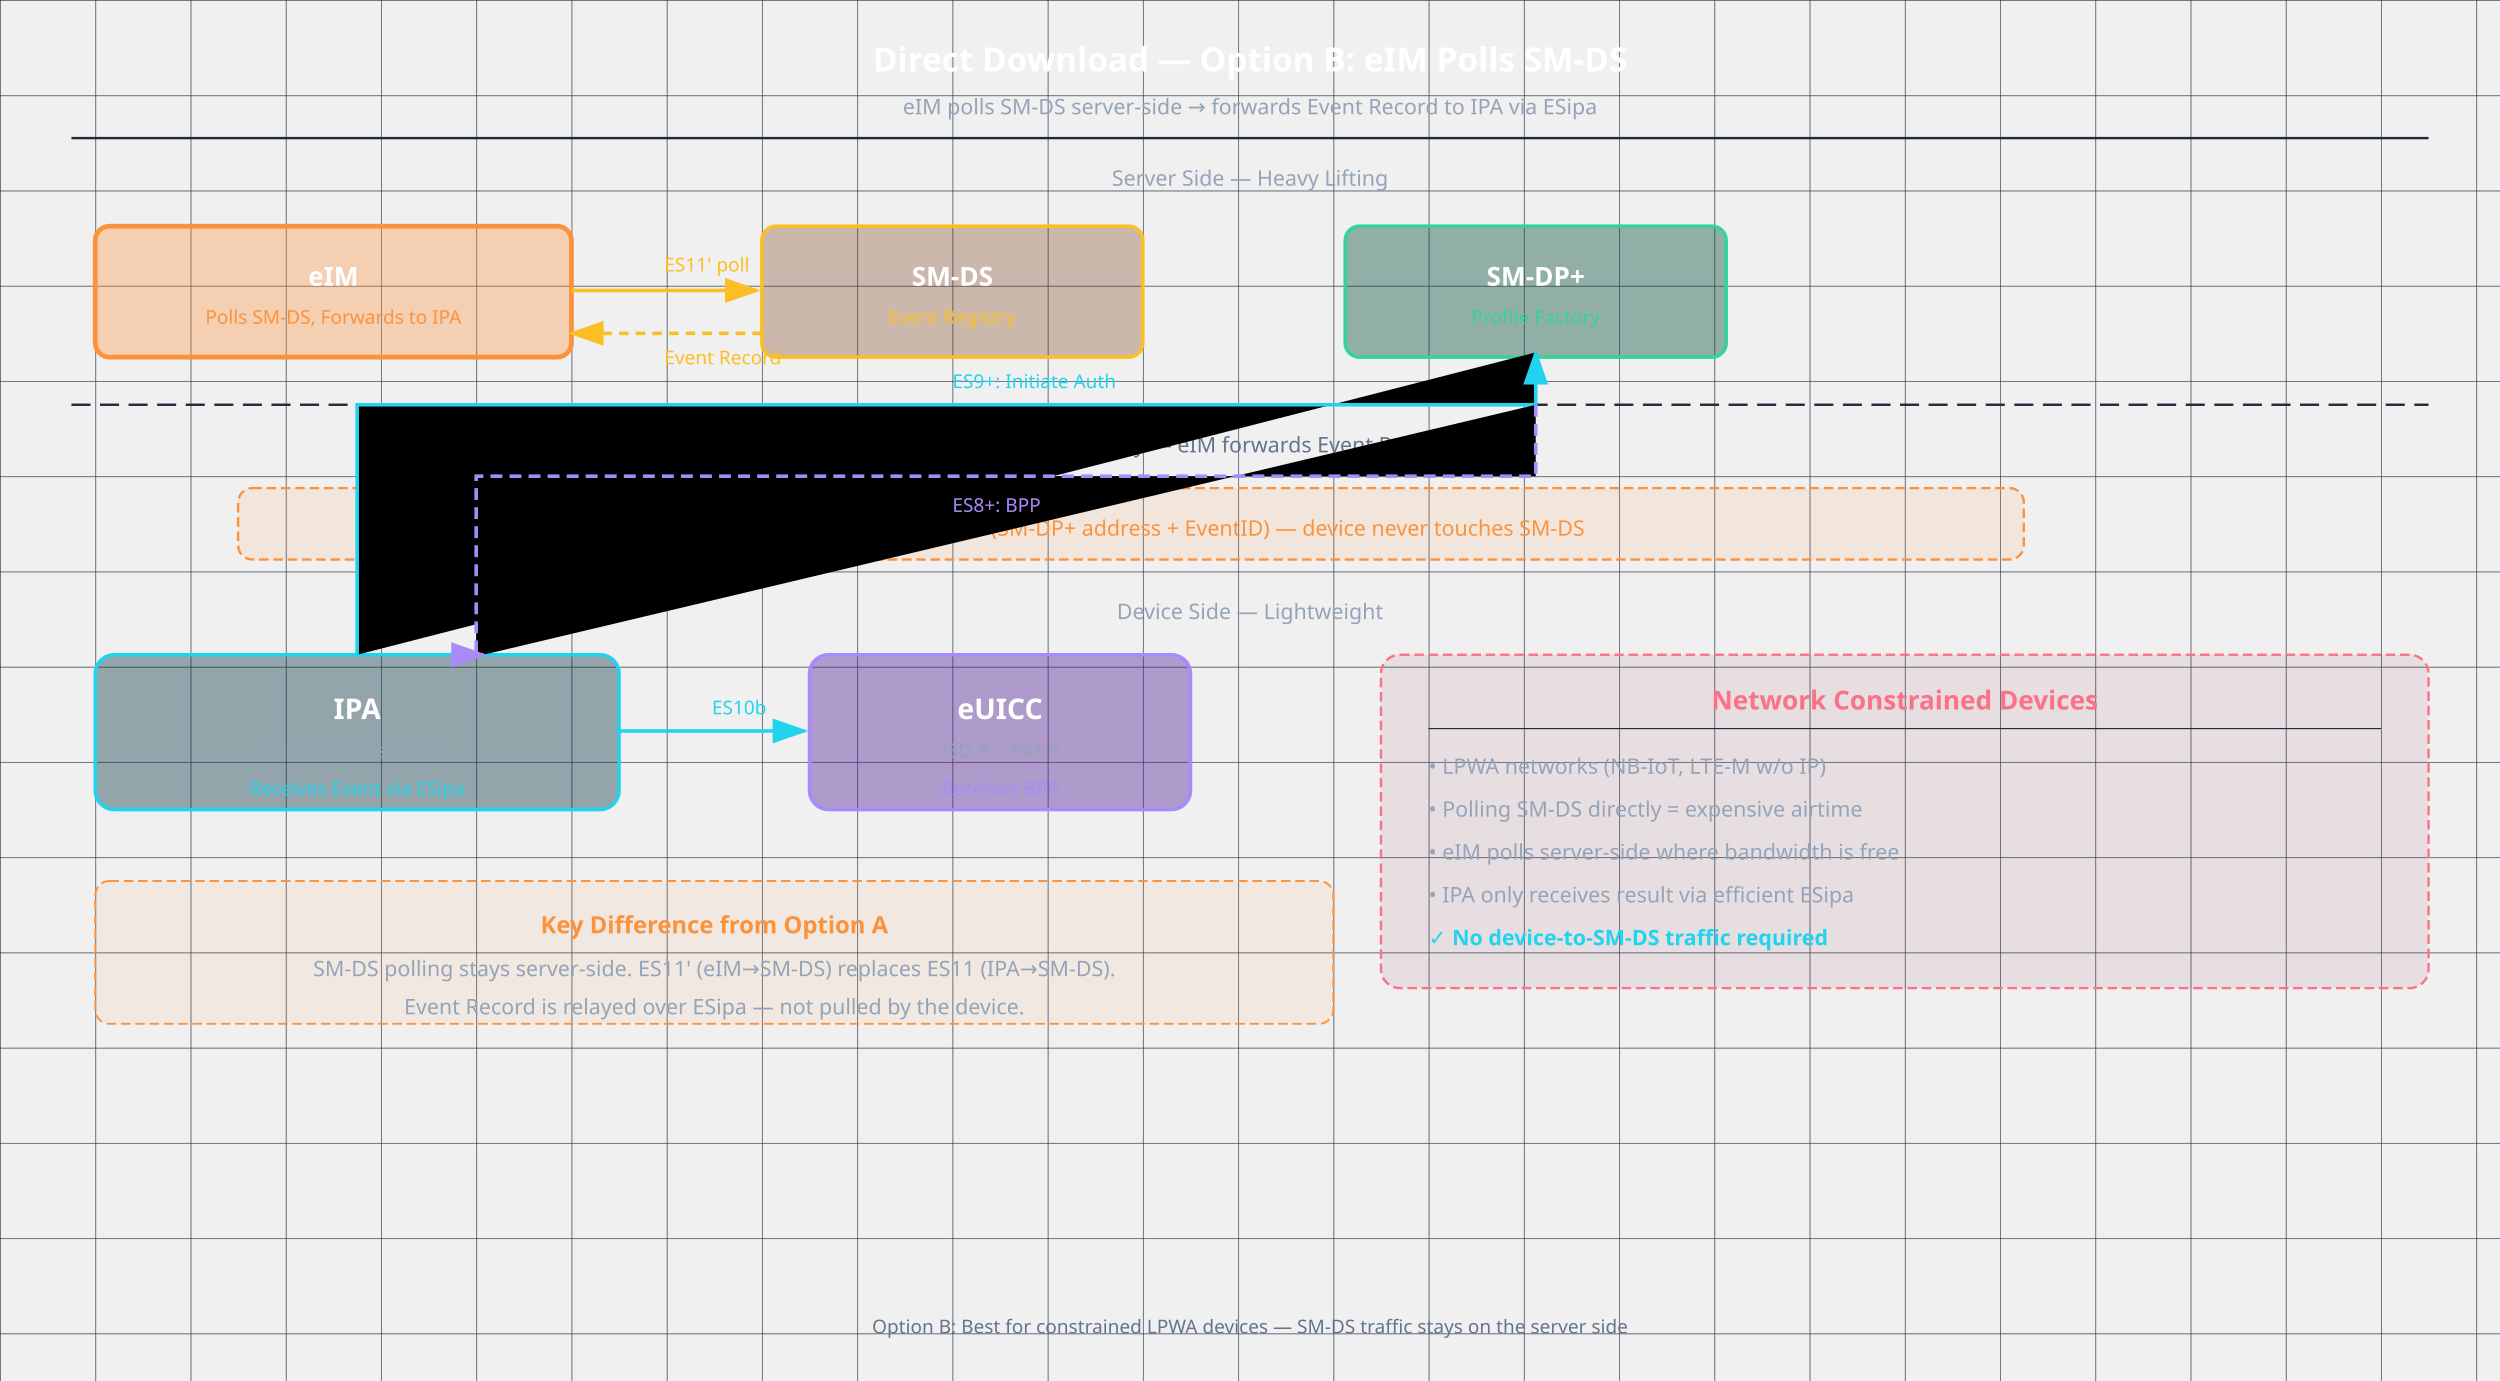
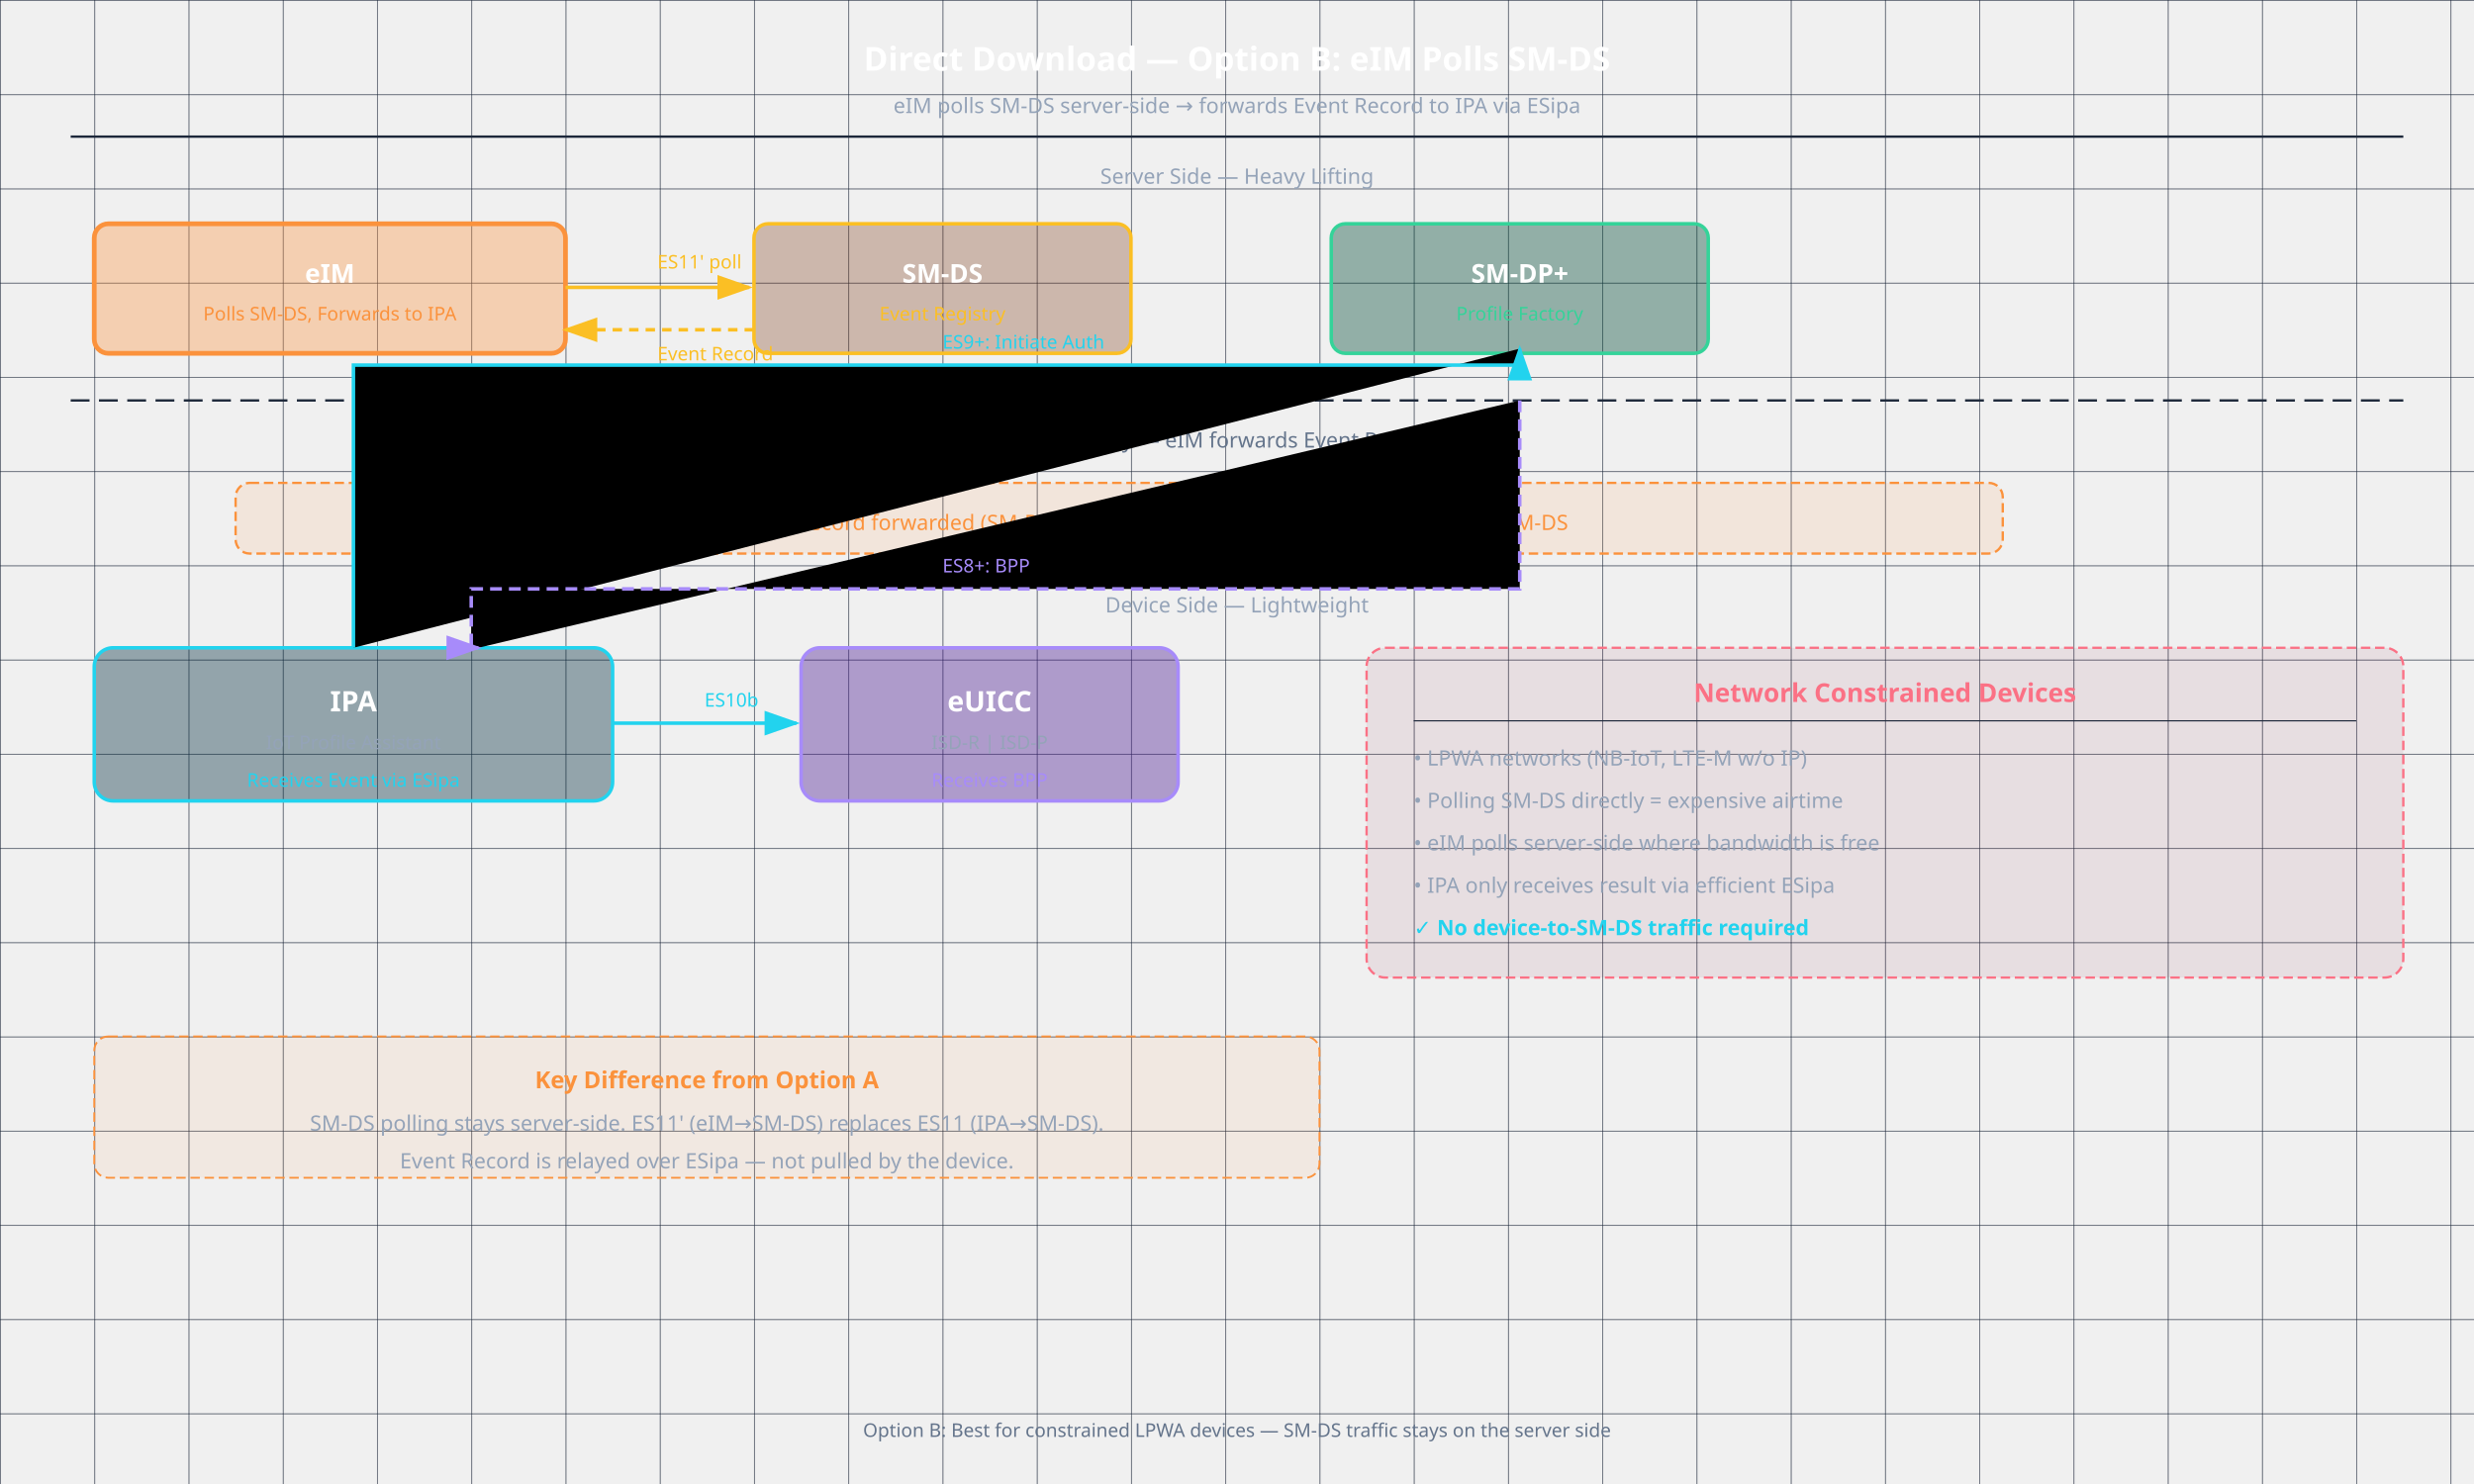
- <svg xmlns="http://www.w3.org/2000/svg" viewBox="0 0 1050 580">
+ <svg xmlns="http://www.w3.org/2000/svg" viewBox="0 0 1050 630">
  <style>text { font-family: system-ui, sans-serif; }</style>
  <defs>
    <marker id="eb-a" markerWidth="10" markerHeight="7" refX="9" refY="3.5" orient="auto">
      <polygon points="0 0, 10 3.5, 0 7" fill="#94a3b8" />
    </marker>
    <marker id="eb-ag" markerWidth="10" markerHeight="7" refX="9" refY="3.5" orient="auto">
      <polygon points="0 0, 10 3.5, 0 7" fill="#34d399" />
    </marker>
    <marker id="eb-ao" markerWidth="10" markerHeight="7" refX="9" refY="3.5" orient="auto">
      <polygon points="0 0, 10 3.5, 0 7" fill="#fb923c" />
    </marker>
    <marker id="eb-av" markerWidth="10" markerHeight="7" refX="9" refY="3.5" orient="auto">
      <polygon points="0 0, 10 3.5, 0 7" fill="#a78bfa" />
    </marker>
    <marker id="eb-ay" markerWidth="10" markerHeight="7" refX="9" refY="3.5" orient="auto">
      <polygon points="0 0, 10 3.5, 0 7" fill="#fbbf24" />
    </marker>
    <marker id="eb-acy" markerWidth="10" markerHeight="7" refX="9" refY="3.5" orient="auto">
      <polygon points="0 0, 10 3.5, 0 7" fill="#22d3ee" />
    </marker>
    <pattern id="eb-grid" width="40" height="40" patternUnits="userSpaceOnUse">
      <path d="M 40 0 L 0 0 0 40" fill="none" stroke="#1e293b" stroke-width="0.5" />
    </pattern>
  </defs>
  <rect width="100%" height="100%" fill="url(#eb-grid)" />
  <text x="525" y="30" fill="white" font-size="14" font-weight="700" text-anchor="middle">Direct Download — Option B: eIM Polls SM-DS</text>
  <text x="525" y="48" fill="#94a3b8" font-size="9" text-anchor="middle">eIM polls SM-DS server-side → forwards Event Record to IPA via ESipa</text>
  <line x1="30" y1="58" x2="1020" y2="58" stroke="#1e293b" stroke-width="1" />
  <text x="525" y="78" fill="#94a3b8" font-size="9" text-anchor="middle">Server Side — Heavy Lifting</text>
  <rect x="40" y="95" width="200" height="55" rx="6" fill="rgba(251,146,60,0.35)" stroke="#fb923c" stroke-width="2" />
  <text x="140" y="120" fill="white" font-size="11" font-weight="600" text-anchor="middle">eIM</text>
  <text x="140" y="136" fill="#fb923c" font-size="8" text-anchor="middle">Polls SM-DS, Forwards to IPA</text>
  <rect x="320" y="95" width="160" height="55" rx="6" fill="rgba(120,53,15,0.3)" stroke="#fbbf24" stroke-width="1.5" />
  <text x="400" y="120" fill="white" font-size="11" font-weight="600" text-anchor="middle">SM-DS</text>
  <text x="400" y="136" fill="#fbbf24" font-size="8" text-anchor="middle">Event Registry</text>
  <rect x="565" y="95" width="160" height="55" rx="6" fill="rgba(6,78,59,0.4)" stroke="#34d399" stroke-width="1.5" />
  <text x="645" y="120" fill="white" font-size="11" font-weight="600" text-anchor="middle">SM-DP+</text>
  <text x="645" y="136" fill="#34d399" font-size="8" text-anchor="middle">Profile Factory</text>
  <line x1="240" y1="122" x2="318" y2="122" stroke="#fbbf24" stroke-width="1.5" marker-end="url(#eb-ay)" />
  <text x="279" y="114" fill="#fbbf24" font-size="8">ES11' poll</text>
  <line x1="320" y1="140" x2="240" y2="140" stroke="#fbbf24" stroke-width="1.5" stroke-dasharray="4,3" marker-end="url(#eb-ay)" />
  <text x="279" y="153" fill="#fbbf24" font-size="8">Event Record</text>
  <line x1="30" y1="170" x2="1020" y2="170" stroke="#1e293b" stroke-width="1" stroke-dasharray="8,4" />
  <text x="525" y="190" fill="#64748b" font-size="9" text-anchor="middle">ESipa Boundary — eIM forwards Event Record to IPA</text>
  <rect x="100" y="205" width="750" height="30" rx="6" fill="rgba(251,146,60,0.12)" stroke="#fb923c" stroke-width="1" stroke-dasharray="4,2" />
  <text x="475" y="225" fill="#fb923c" font-size="9" text-anchor="middle">ESipa: Event Record forwarded (SM-DP+ address + EventID) — device never touches SM-DS</text>
  <text x="525" y="260" fill="#94a3b8" font-size="9" text-anchor="middle">Device Side — Lightweight</text>
  <rect x="40" y="275" width="220" height="65" rx="8" fill="rgba(8,51,68,0.4)" stroke="#22d3ee" stroke-width="1.5" />
  <text x="150" y="302" fill="white" font-size="12" font-weight="600" text-anchor="middle">IPA</text>
  <text x="150" y="318" fill="#94a3b8" font-size="8" text-anchor="middle">IoT Profile Assistant</text>
  <text x="150" y="334" fill="#22d3ee" font-size="8" text-anchor="middle">Receives Event via ESipa</text>
  <rect x="340" y="275" width="160" height="65" rx="8" fill="rgba(76,29,149,0.4)" stroke="#a78bfa" stroke-width="1.5" />
  <text x="420" y="302" fill="white" font-size="12" font-weight="600" text-anchor="middle">eUICC</text>
  <text x="420" y="318" fill="#94a3b8" font-size="8" text-anchor="middle">ISD-R | ISD-P</text>
  <text x="420" y="334" fill="#a78bfa" font-size="8" text-anchor="middle">Receives BPP</text>
-   <path d="M 150 275 L 150 170 L 645 170 L 645 148" stroke="#22d3ee" stroke-width="1.5" marker-end="url(#eb-acy)" />
-   <text x="400" y="163" fill="#22d3ee" font-size="8">ES9+: Initiate Auth</text>
-   <path d="M 645 170 L 645 200 L 200 200 L 200 275 L 203 275" stroke="#a78bfa" stroke-width="1.5" stroke-dasharray="5,3" marker-end="url(#eb-av)" />
-   <text x="400" y="215" fill="#a78bfa" font-size="8">ES8+: BPP</text>
+   <path d="M 150 275 L 150 155 L 645 155 L 645 148" stroke="#22d3ee" stroke-width="1.5" marker-end="url(#eb-acy)" />
+   <text x="400" y="148" fill="#22d3ee" font-size="8">ES9+: Initiate Auth</text>
+   <path d="M 645 170 L 645 250 L 200 250 L 200 275 L 203 275" stroke="#a78bfa" stroke-width="1.5" stroke-dasharray="5,3" marker-end="url(#eb-av)" />
+   <text x="400" y="243" fill="#a78bfa" font-size="8">ES8+: BPP</text>
  <line x1="260" y1="307" x2="338" y2="307" stroke="#22d3ee" stroke-width="1.5" marker-end="url(#eb-acy)" />
  <text x="299" y="300" fill="#22d3ee" font-size="8">ES10b</text>
  <rect x="580" y="275" width="440" height="140" rx="8" fill="rgba(136,19,55,0.08)" stroke="#fb7185" stroke-width="1" stroke-dasharray="4,2" />
  <text x="800" y="298" fill="#fb7185" font-size="11" font-weight="600" text-anchor="middle">Network Constrained Devices</text>
  <line x1="600" y1="306" x2="1000" y2="306" stroke="#1e293b" stroke-width="0.5" />
  <text x="600" y="325" fill="#94a3b8" font-size="9">• LPWA networks (NB-IoT, LTE-M w/o IP)</text>
  <text x="600" y="343" fill="#94a3b8" font-size="9">• Polling SM-DS directly = expensive airtime</text>
  <text x="600" y="361" fill="#94a3b8" font-size="9">• eIM polls server-side where bandwidth is free</text>
  <text x="600" y="379" fill="#94a3b8" font-size="9">• IPA only receives result via efficient ESipa</text>
  <text x="600" y="397" fill="#22d3ee" font-size="9" font-weight="600">✓ No device-to-SM-DS traffic required</text>
-   <rect x="40" y="370" width="520" height="60" rx="6" fill="rgba(251,146,60,0.08)" stroke="#fb923c" stroke-width="0.8" stroke-dasharray="4,2" />
-   <text x="300" y="392" fill="#fb923c" font-size="10" font-weight="600" text-anchor="middle">Key Difference from Option A</text>
-   <text x="300" y="410" fill="#94a3b8" font-size="9" text-anchor="middle">SM-DS polling stays server-side. ES11' (eIM→SM-DS) replaces ES11 (IPA→SM-DS).</text>
-   <text x="300" y="426" fill="#94a3b8" font-size="9" text-anchor="middle">Event Record is relayed over ESipa — not pulled by the device.</text>
-   <text x="525" y="560" fill="#64748b" font-size="8" text-anchor="middle">Option B: Best for constrained LPWA devices — SM-DS traffic stays on the server side</text>
+   <rect x="40" y="440" width="520" height="60" rx="6" fill="rgba(251,146,60,0.08)" stroke="#fb923c" stroke-width="0.8" stroke-dasharray="4,2" />
+   <text x="300" y="462" fill="#fb923c" font-size="10" font-weight="600" text-anchor="middle">Key Difference from Option A</text>
+   <text x="300" y="480" fill="#94a3b8" font-size="9" text-anchor="middle">SM-DS polling stays server-side. ES11' (eIM→SM-DS) replaces ES11 (IPA→SM-DS).</text>
+   <text x="300" y="496" fill="#94a3b8" font-size="9" text-anchor="middle">Event Record is relayed over ESipa — not pulled by the device.</text>
+   <text x="525" y="610" fill="#64748b" font-size="8" text-anchor="middle">Option B: Best for constrained LPWA devices — SM-DS traffic stays on the server side</text>
</svg>
